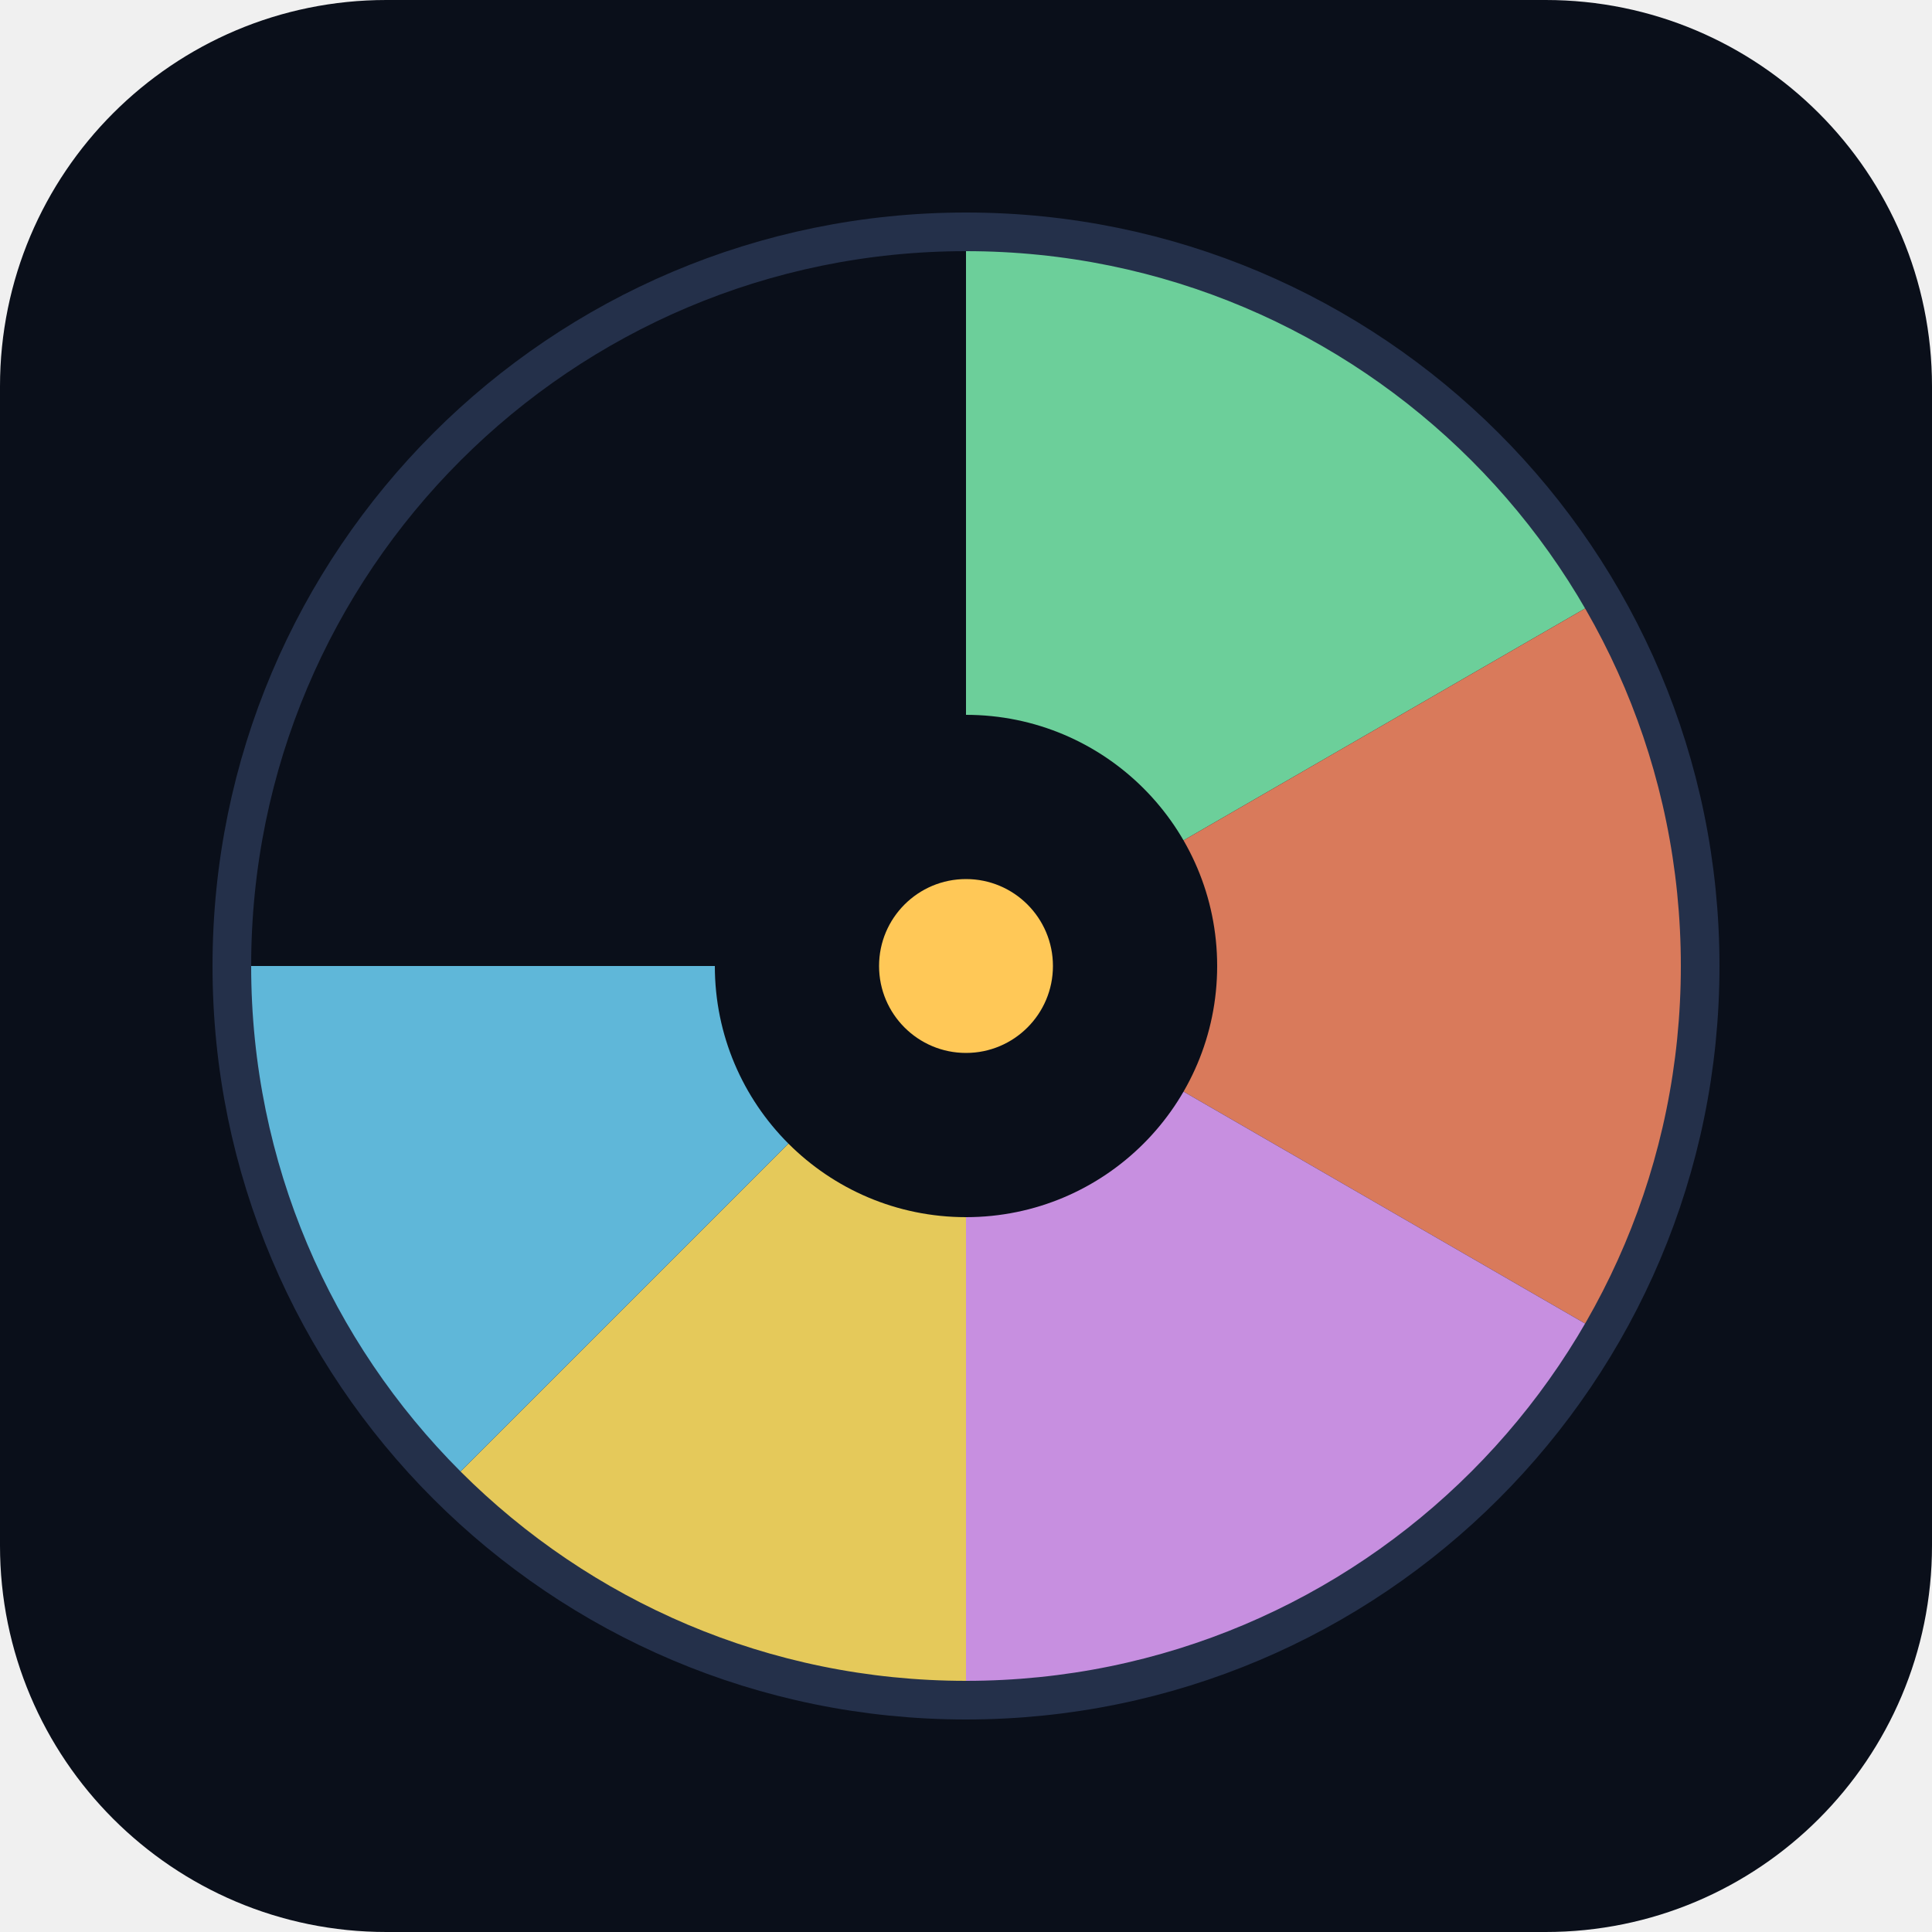
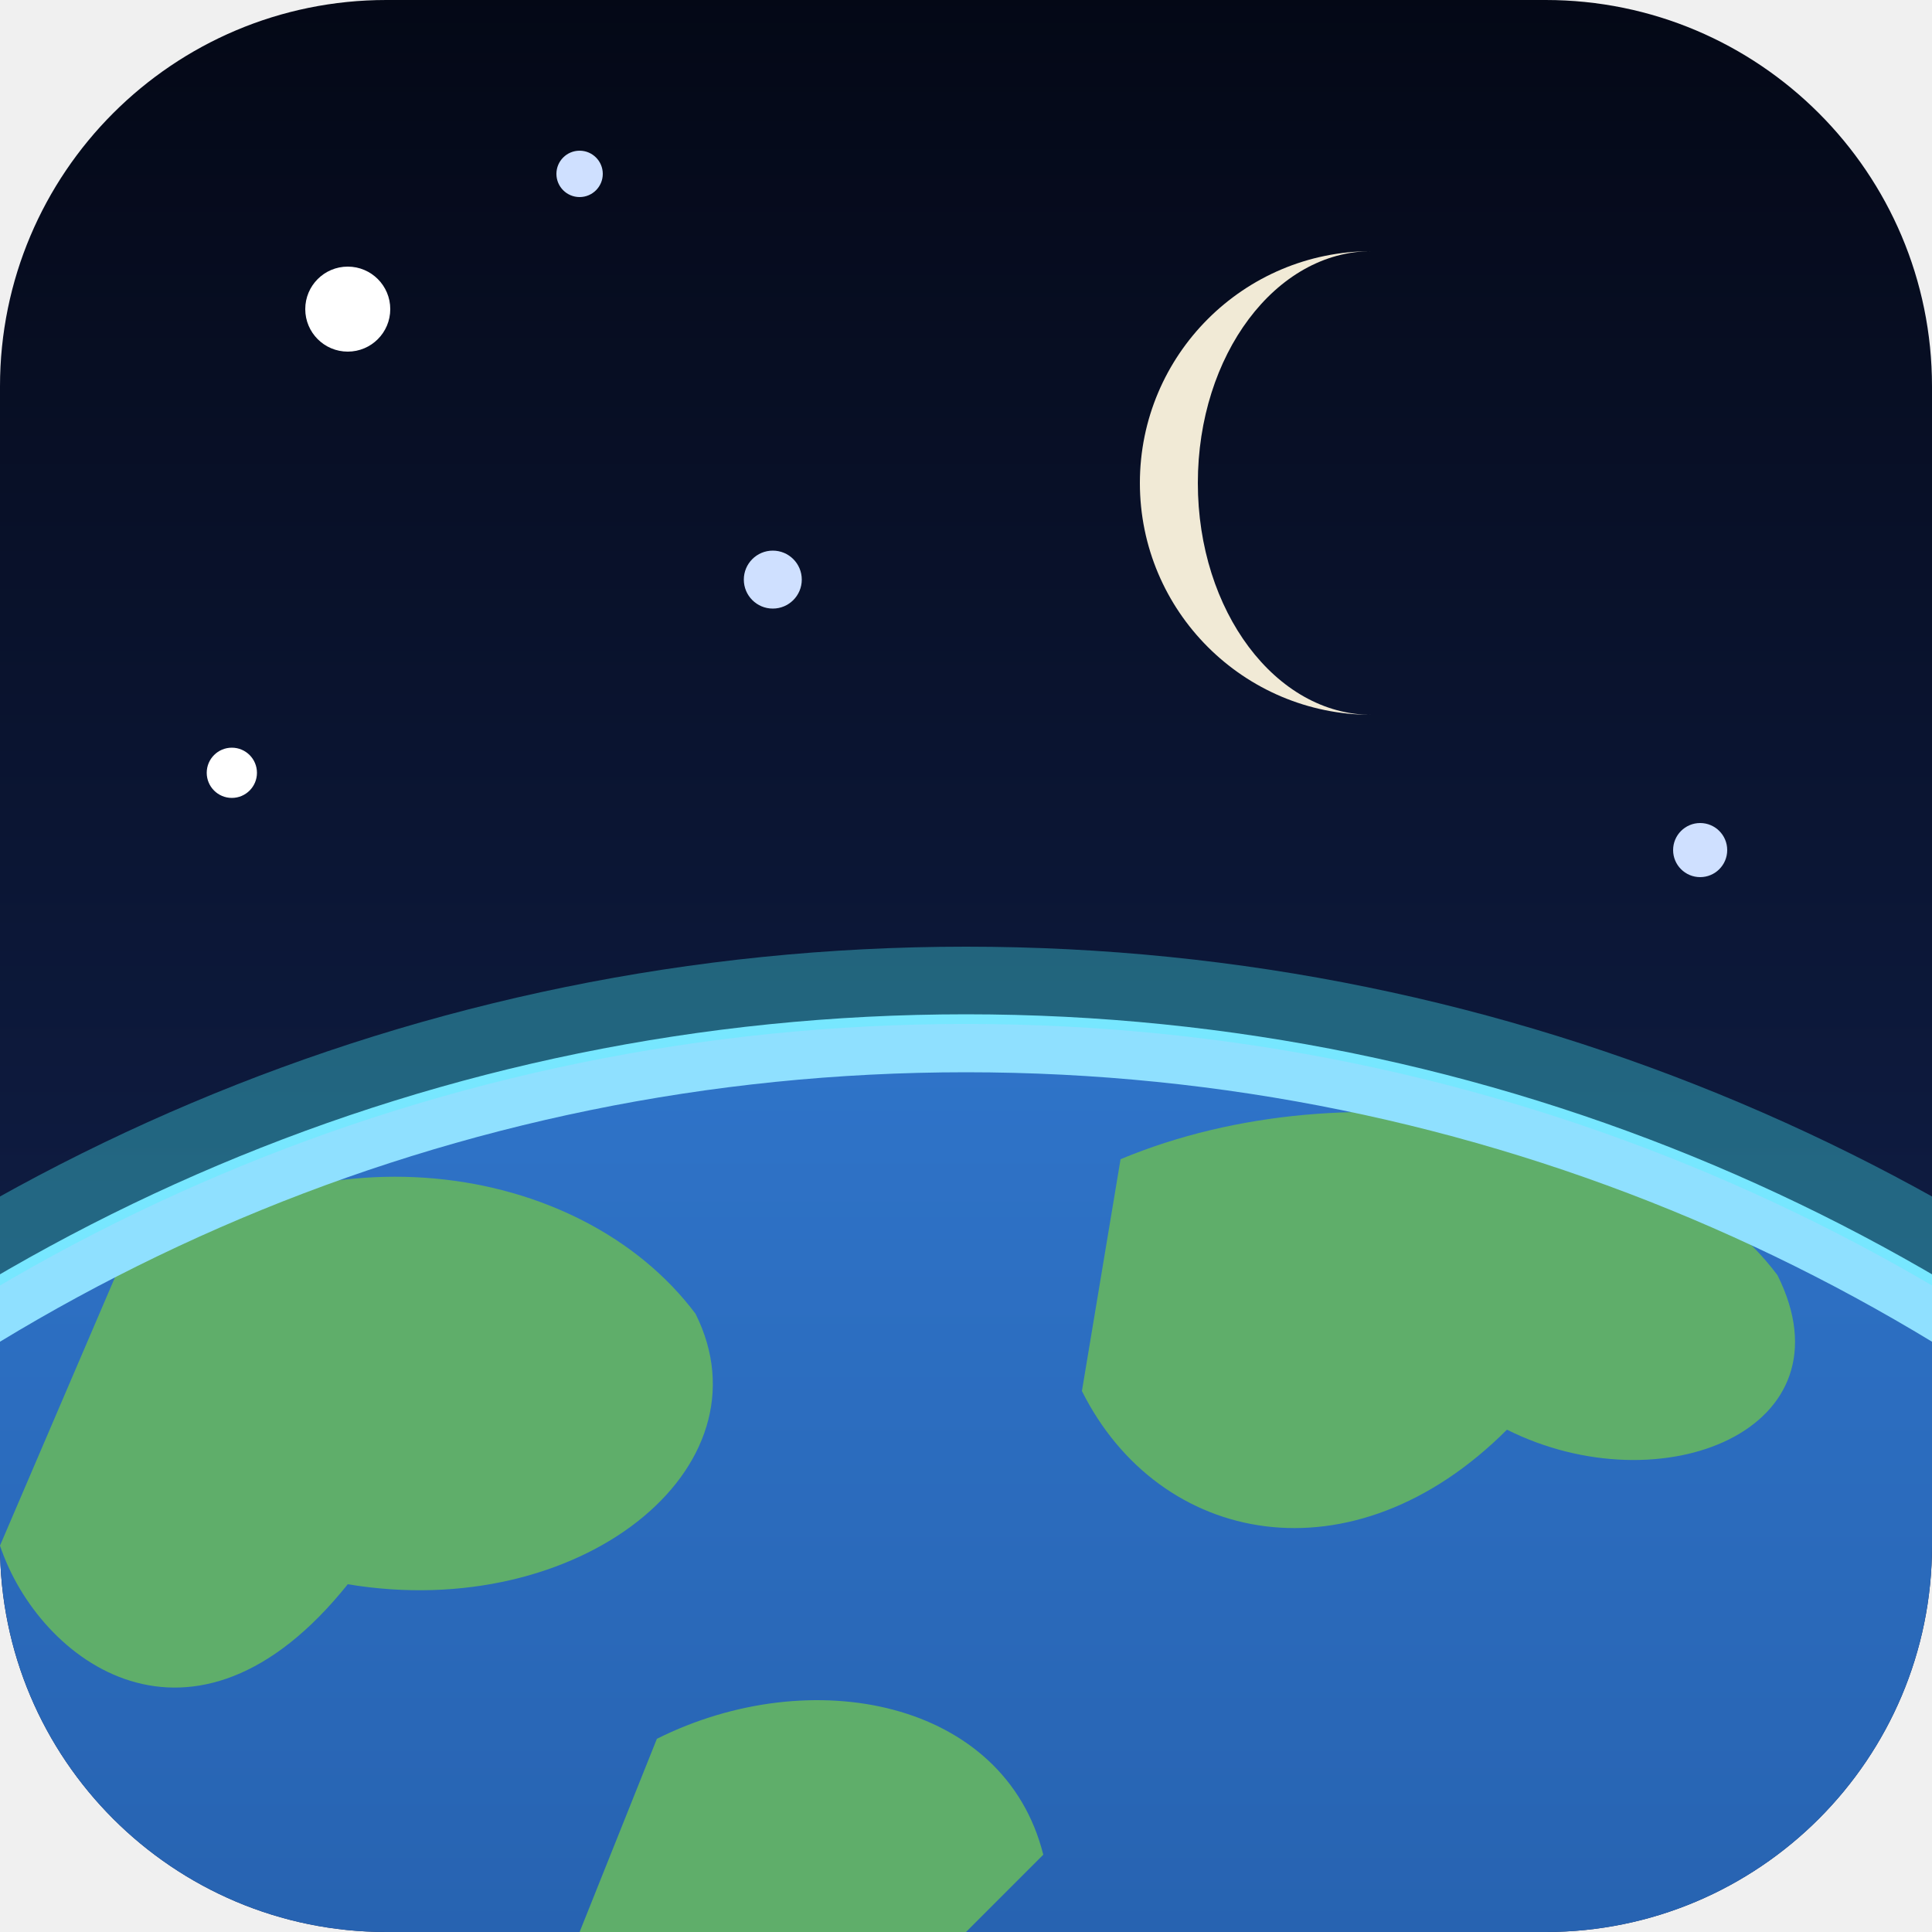
<svg xmlns="http://www.w3.org/2000/svg" viewBox="0 0 100 100" width="100" height="100">
-   <rect width="100" height="100" rx="20" fill="#0a0f1a" />
-   <g transform="translate(50 50)">
-     <path d="M0 0 L0 -38 A38 38 0 0 1 32.9 -19 Z" fill="#6ccf9a" />
-     <path d="M0 0 L32.9 -19 A38 38 0 0 1 32.9 19 Z" fill="#d97a5b" />
-     <path d="M0 0 L32.9 19 A38 38 0 0 1 0 38 Z" fill="#c78fe0" />
-     <path d="M0 0 L0 38 A38 38 0 0 1 -26.9 26.9 Z" fill="#e5c95a" />
-     <path d="M0 0 L-26.9 26.9 A38 38 0 0 1 -38 0 Z" fill="#5fb7d9" />
-     <circle r="38" fill="none" stroke="#24304a" stroke-width="2" />
-     <circle r="13" fill="#0a0f1a" />
-     <circle r="4.5" fill="#ffc857" />
+   <defs>
+     <clipPath id="tile">
+       <rect width="100" height="100" rx="20" />
+     </clipPath>
+     <clipPath id="earth">
+       <circle cx="50" cy="152" r="98" />
+     </clipPath>
+     <linearGradient id="sky" x1="0" y1="0" x2="0" y2="1">
+       <stop offset="0" stop-color="#040816" />
+       <stop offset="1" stop-color="#14275a" />
+     </linearGradient>
+     <linearGradient id="sea" x1="0" y1="0" x2="0" y2="1">
+       <stop offset="0" stop-color="#2f74c9" />
+       <stop offset="1" stop-color="#0d2b62" />
+     </linearGradient>
+   </defs>
+   <g clip-path="url(#tile)">
+     <rect width="100" height="100" fill="url(#sky)" />
+     <circle cx="18" cy="16" r="2.2" fill="#fff" />
+     <circle cx="40" cy="30" r="1.5" fill="#cfe0ff" />
+     <circle cx="30" cy="9" r="1.2" fill="#cfe0ff" />
+     <circle cx="88" cy="44" r="1.4" fill="#cfe0ff" />
+     <circle cx="12" cy="40" r="1.3" fill="#fff" />
+     <path d="M71 13 A12 12 0 1 0 71 37 A9 12 0 1 1 71 13 Z" fill="#f1ead6" />
+     <circle cx="50" cy="152" r="98" fill="url(#sea)" />
+     <g clip-path="url(#earth)" fill="#5fae6a">
+       <path d="M6 66 C16 58 30 60 36 68 C40 76 30 84 18 82 C10 92 2 86 0 80 Z" />
+       <path d="M58 60 C70 55 86 58 92 66 C96 74 86 78 78 74 C70 82 60 80 56 72 Z" />
+       <path d="M34 90 C42 86 52 88 54 96 L50 100 L30 100 Z" />
+     </g>
+     <circle cx="50" cy="152" r="98" fill="none" stroke="#8fe0ff" stroke-width="3" />
+     <circle cx="50" cy="152" r="101" fill="none" stroke="#4cf2ff" stroke-opacity="0.35" stroke-width="4" />
  </g>
</svg>
